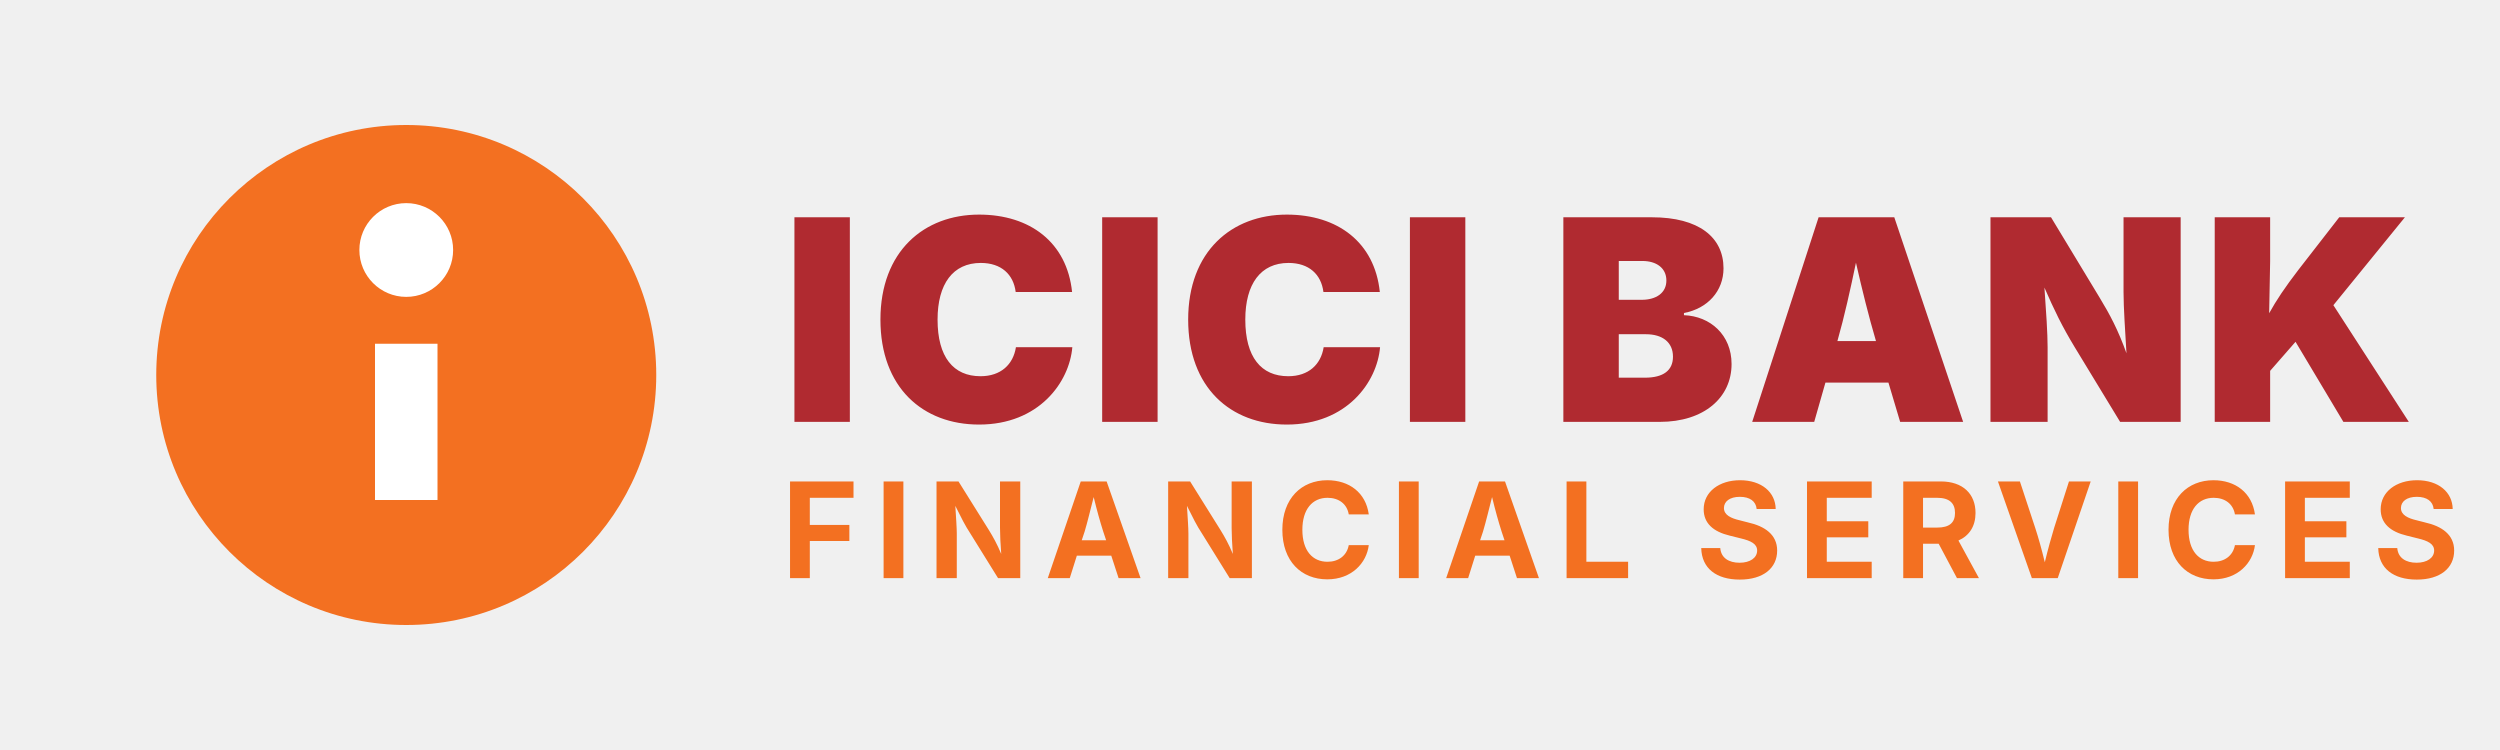
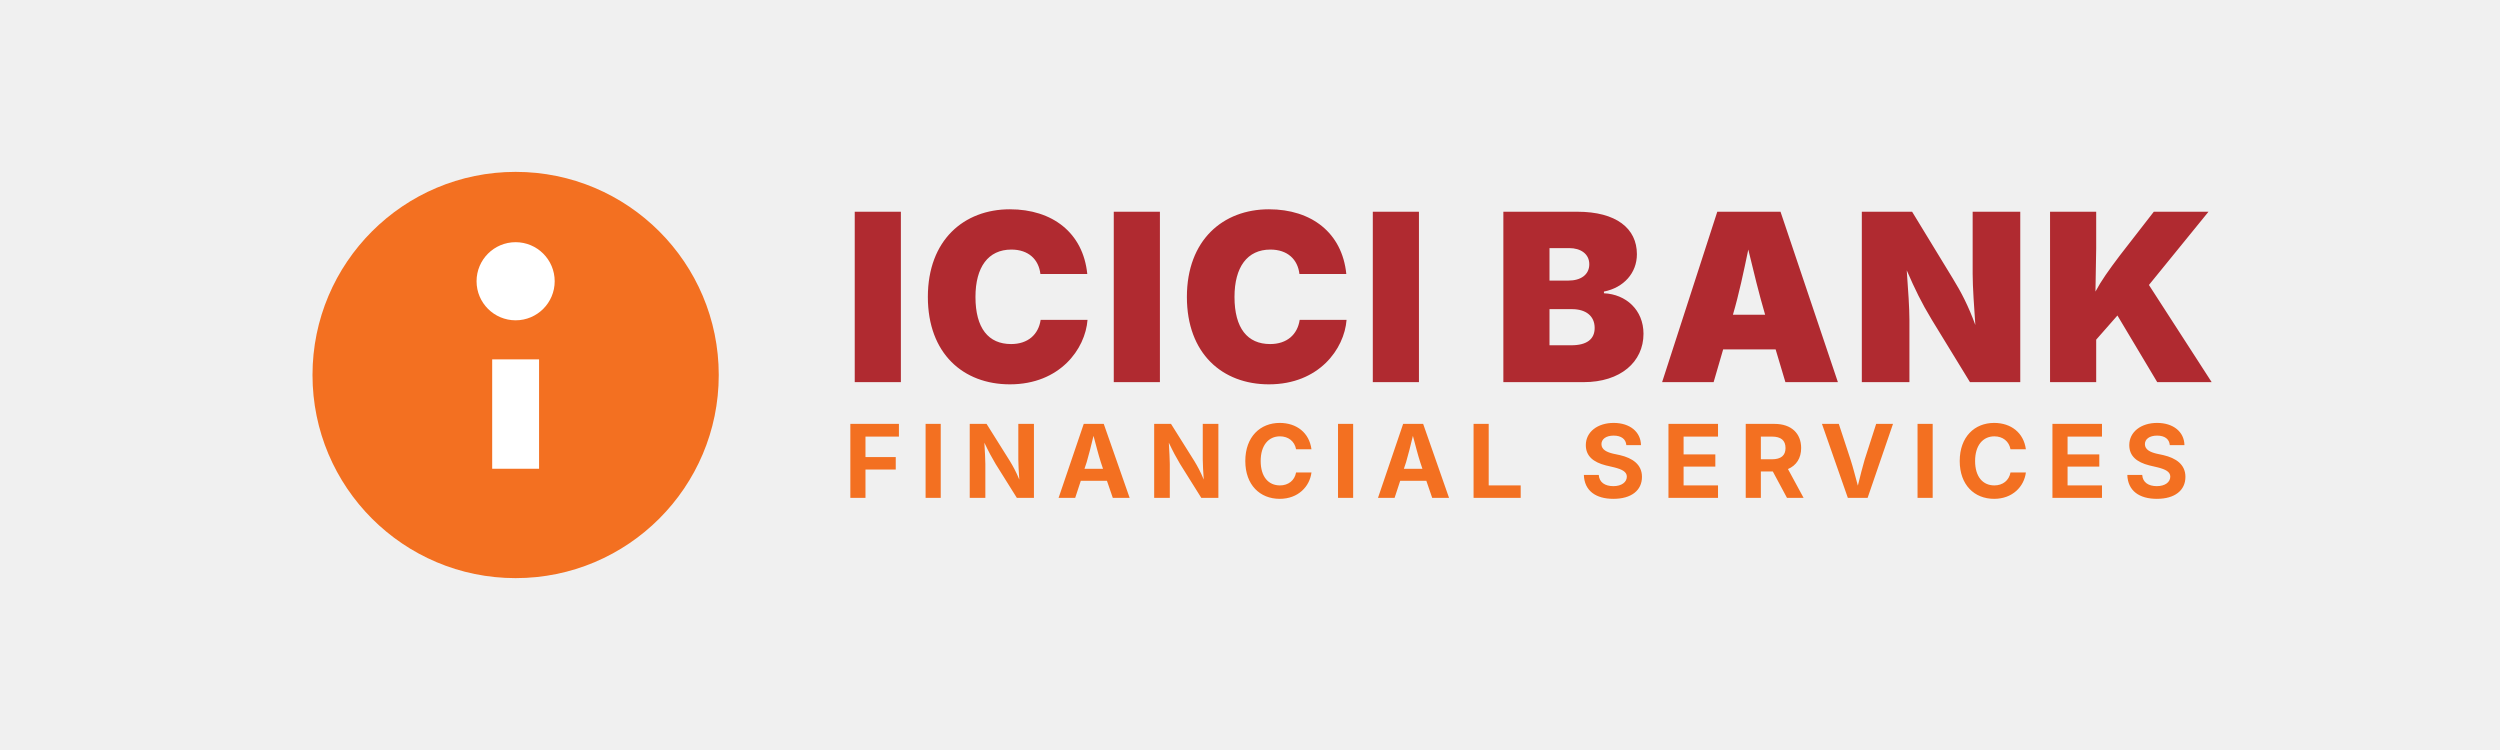
<svg xmlns="http://www.w3.org/2000/svg" viewBox="0 0 160 48" width="160" height="48" fill="none">
-   <circle cx="26" cy="24" r="16" fill="#F37021" />
-   <circle cx="26" cy="16" r="3" fill="#FFFFFF" />
-   <path d="M24 22 L28 22 L28 32 L24 32 Z" fill="#FFFFFF" />
-   <text x="50" y="27" font-family="'Plus Jakarta Sans', system-ui, -apple-system, sans-serif" font-size="18" font-weight="900" fill="#B02A30" letter-spacing="0.5">ICICI BANK</text>
-   <text x="50" y="37" font-family="'Plus Jakarta Sans', system-ui, -apple-system, sans-serif" font-size="8.5" font-weight="700" fill="#F37021" letter-spacing="1">FINANCIAL SERVICES</text>
+   <g transform="translate(19, 0)">
+     <circle cx="14" cy="24" r="13" fill="#F37021" />
+     <circle cx="14" cy="18" r="2.5" fill="#FFFFFF" />
+     <path d="M12.5 23 L15.5 23 L15.5 30 L12.5 30 Z" fill="#FFFFFF" />
+     <text x="35" y="19" font-family="'Plus Jakarta Sans', system-ui, -apple-system, sans-serif" font-size="15" font-weight="900" fill="#B02A30" dominant-baseline="central" letter-spacing="0.5">ICICI BANK</text>
+     <text x="35" y="29.5" font-family="'Plus Jakarta Sans', system-ui, -apple-system, sans-serif" font-size="6.5" font-weight="700" fill="#F37021" dominant-baseline="central" letter-spacing="1">FINANCIAL SERVICES</text>
+   </g>
</svg>
